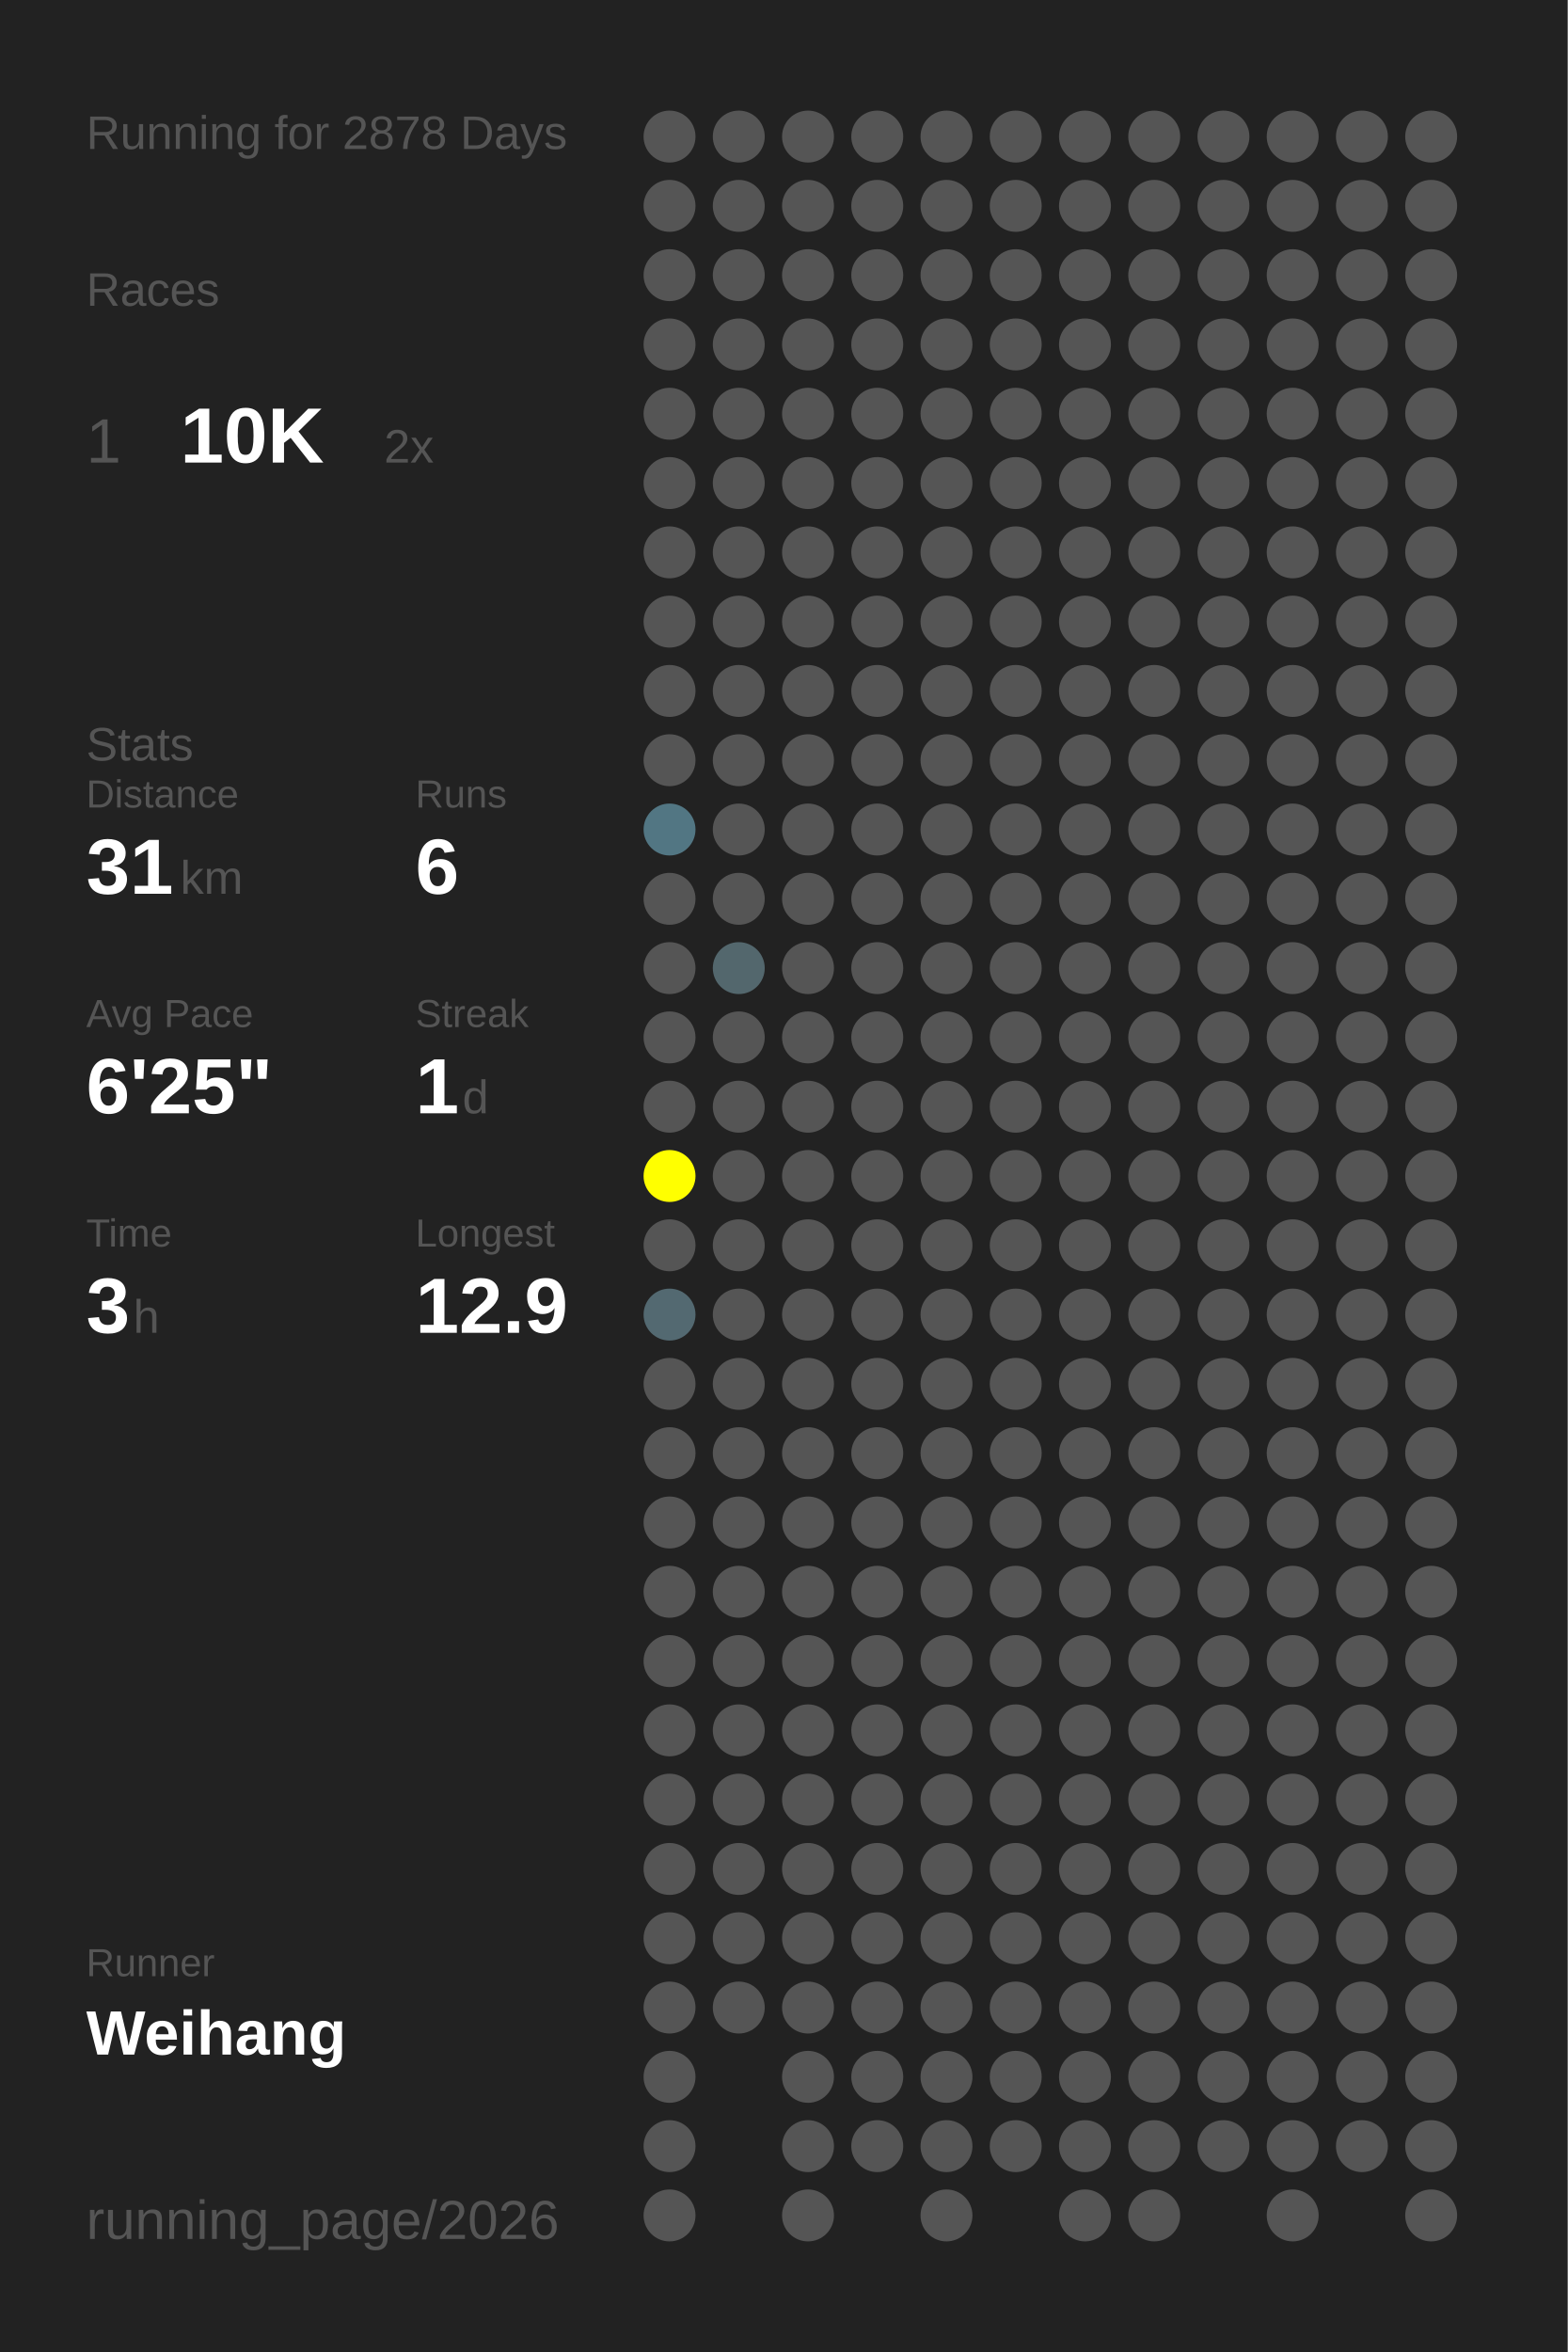
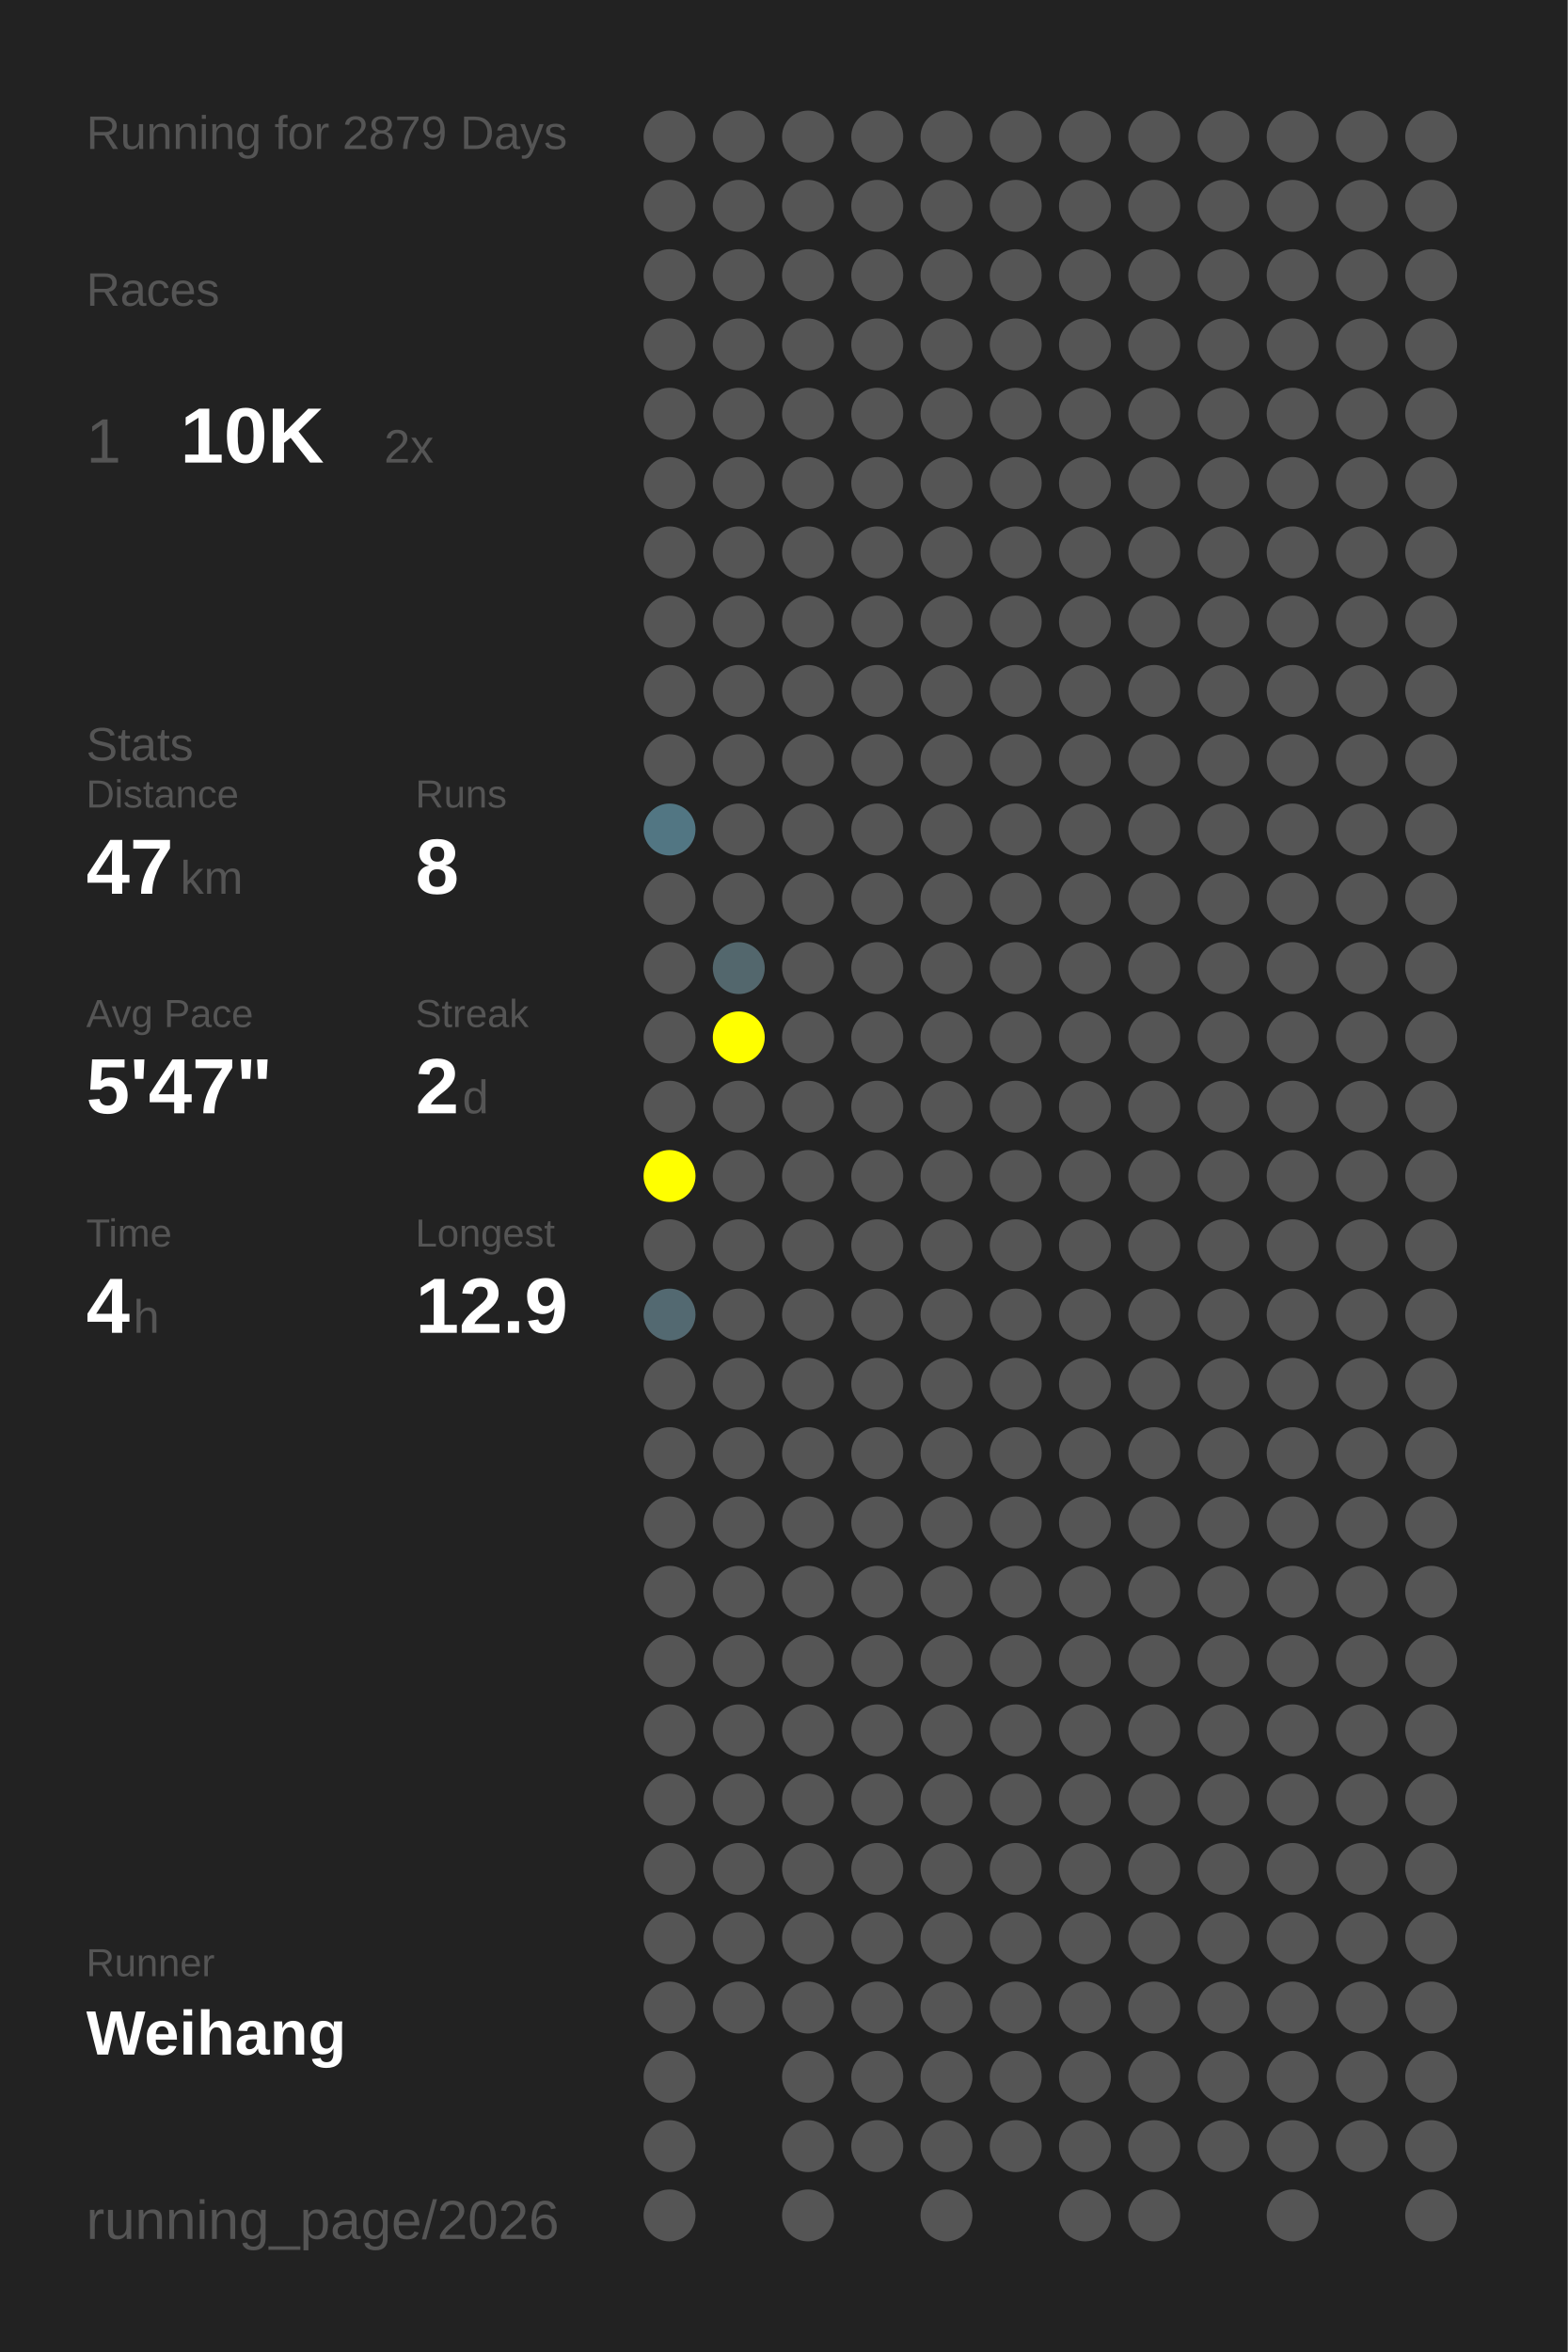
<svg xmlns="http://www.w3.org/2000/svg" baseProfile="full" height="300mm" version="1.1" viewBox="0,0,200,300" width="200mm">
  <defs />
  <rect fill="#222222" height="300" width="200" x="0" y="0" />
-   <text fill="#555555" style="font-size:6px; font-family:Arial;" x="11" y="19">Running for 2878 Days</text>
+   <text fill="#555555" style="font-size:6px; font-family:Arial;" x="11" y="19">Running for 2879 Days</text>
  <text fill="#555555" style="font-size:6px; font-family:Arial;" x="11" y="39">Races</text>
  <text fill="#555555" style="font-size:8px; font-family:Arial;" x="11" y="59">1</text>
  <text fill="#FFFFFF" style="font-size:10px; font-family:Arial; font-weight:bold;" x="23" y="59">10K</text>
  <text fill="#555555" style="font-size:6px; font-family:Arial;" x="49" y="59">2x</text>
  <text fill="#555555" style="font-size:6px; font-family:Arial;" x="11" y="97">Stats</text>
  <text fill="#555555" style="font-size:5px; font-family:Arial;" x="11" y="103">Distance</text>
-   <text fill="#FFFFFF" style="font-size:10px; font-family:Arial; font-weight:bold;" x="11" y="114">31</text>
+   <text fill="#FFFFFF" style="font-size:10px; font-family:Arial; font-weight:bold;" x="11" y="114">47</text>
  <text fill="#555555" style="font-size:6px; font-family:Arial;" x="23" y="114">km</text>
  <text fill="#555555" style="font-size:5px; font-family:Arial;" x="53" y="103">Runs</text>
-   <text fill="#FFFFFF" style="font-size:10px; font-family:Arial; font-weight:bold;" x="53" y="114">6</text>
+   <text fill="#FFFFFF" style="font-size:10px; font-family:Arial; font-weight:bold;" x="53" y="114">8</text>
  <text fill="#555555" style="font-size:5px; font-family:Arial;" x="11" y="131">Avg Pace</text>
-   <text fill="#FFFFFF" style="font-size:10px; font-family:Arial; font-weight:bold;" x="11" y="142">6'25"</text>
+   <text fill="#FFFFFF" style="font-size:10px; font-family:Arial; font-weight:bold;" x="11" y="142">5'47"</text>
  <text fill="#555555" style="font-size:5px; font-family:Arial;" x="53" y="131">Streak</text>
-   <text fill="#FFFFFF" style="font-size:10px; font-family:Arial; font-weight:bold;" x="53" y="142">1</text>
+   <text fill="#FFFFFF" style="font-size:10px; font-family:Arial; font-weight:bold;" x="53" y="142">2</text>
  <text fill="#555555" style="font-size:6px; font-family:Arial;" x="59" y="142">d</text>
  <text fill="#555555" style="font-size:5px; font-family:Arial;" x="11" y="159">Time</text>
-   <text fill="#FFFFFF" style="font-size:10px; font-family:Arial; font-weight:bold;" x="11" y="170">3</text>
+   <text fill="#FFFFFF" style="font-size:10px; font-family:Arial; font-weight:bold;" x="11" y="170">4</text>
  <text fill="#555555" style="font-size:6px; font-family:Arial;" x="17" y="170">h</text>
  <text fill="#555555" style="font-size:5px; font-family:Arial;" x="53" y="159">Longest</text>
  <text fill="#FFFFFF" style="font-size:10px; font-family:Arial; font-weight:bold;" x="53" y="170">12.9</text>
  <text fill="#555555" style="font-size:5px; font-family:Arial;" x="11" y="252.065">Runner</text>
  <text fill="#FFFFFF" style="font-size:8px; font-family:Arial; font-weight:bold;" x="11" y="262.065">Weihang</text>
  <text fill="#555555" style="font-size:7px; font-family:Arial;" x="11" y="285.581">running_page/2026</text>
  <circle cx="85.417" cy="17.419" fill="#555555" r="3.312" />
  <circle cx="85.417" cy="26.258" fill="#555555" r="3.312" />
  <circle cx="85.417" cy="35.097" fill="#555555" r="3.312" />
  <circle cx="85.417" cy="43.935" fill="#555555" r="3.312" />
  <circle cx="85.417" cy="52.774" fill="#555555" r="3.312" />
  <circle cx="85.417" cy="61.613" fill="#555555" r="3.312" />
  <circle cx="85.417" cy="70.452" fill="#555555" r="3.312" />
  <circle cx="85.417" cy="79.29" fill="#555555" r="3.312" />
  <circle cx="85.417" cy="88.129" fill="#555555" r="3.312" />
  <circle cx="85.417" cy="96.968" fill="#555555" r="3.312" />
  <circle cx="85.417" cy="105.806" fill="#527683" r="3.312" />
  <circle cx="85.417" cy="114.645" fill="#555555" r="3.312" />
  <circle cx="85.417" cy="123.484" fill="#555555" r="3.312" />
  <circle cx="85.417" cy="132.323" fill="#555555" r="3.312" />
  <circle cx="85.417" cy="141.161" fill="#555555" r="3.312" />
  <circle cx="85.417" cy="150" fill="#FFFF00" r="3.312" />
  <circle cx="85.417" cy="158.839" fill="#555555" r="3.312" />
  <circle cx="85.417" cy="167.677" fill="#536971" r="3.312" />
  <circle cx="85.417" cy="176.516" fill="#555555" r="3.312" />
  <circle cx="85.417" cy="185.355" fill="#555555" r="3.312" />
  <circle cx="85.417" cy="194.194" fill="#555555" r="3.312" />
  <circle cx="85.417" cy="203.032" fill="#555555" r="3.312" />
  <circle cx="85.417" cy="211.871" fill="#555555" r="3.312" />
  <circle cx="85.417" cy="220.71" fill="#555555" r="3.312" />
  <circle cx="85.417" cy="229.548" fill="#555555" r="3.312" />
  <circle cx="85.417" cy="238.387" fill="#555555" r="3.312" />
  <circle cx="85.417" cy="247.226" fill="#555555" r="3.312" />
  <circle cx="85.417" cy="256.065" fill="#555555" r="3.312" />
  <circle cx="85.417" cy="264.903" fill="#555555" r="3.312" />
  <circle cx="85.417" cy="273.742" fill="#555555" r="3.312" />
  <circle cx="85.417" cy="282.581" fill="#555555" r="3.312" />
  <circle cx="94.25" cy="17.419" fill="#555555" r="3.312" />
  <circle cx="94.25" cy="26.258" fill="#555555" r="3.312" />
  <circle cx="94.25" cy="35.097" fill="#555555" r="3.312" />
  <circle cx="94.25" cy="43.935" fill="#555555" r="3.312" />
  <circle cx="94.25" cy="52.774" fill="#555555" r="3.312" />
  <circle cx="94.25" cy="61.613" fill="#555555" r="3.312" />
  <circle cx="94.25" cy="70.452" fill="#555555" r="3.312" />
  <circle cx="94.25" cy="79.29" fill="#555555" r="3.312" />
  <circle cx="94.25" cy="88.129" fill="#555555" r="3.312" />
  <circle cx="94.25" cy="96.968" fill="#555555" r="3.312" />
  <circle cx="94.25" cy="105.806" fill="#555555" r="3.312" />
  <circle cx="94.25" cy="114.645" fill="#555555" r="3.312" />
  <circle cx="94.25" cy="123.484" fill="#53676d" r="3.312" />
-   <circle cx="94.25" cy="132.323" fill="#555555" r="3.312" />
+   <circle cx="94.25" cy="132.323" fill="#FFFF00" r="3.312" />
  <circle cx="94.25" cy="141.161" fill="#555555" r="3.312" />
  <circle cx="94.25" cy="150" fill="#555555" r="3.312" />
  <circle cx="94.25" cy="158.839" fill="#555555" r="3.312" />
  <circle cx="94.25" cy="167.677" fill="#555555" r="3.312" />
  <circle cx="94.25" cy="176.516" fill="#555555" r="3.312" />
  <circle cx="94.25" cy="185.355" fill="#555555" r="3.312" />
  <circle cx="94.25" cy="194.194" fill="#555555" r="3.312" />
  <circle cx="94.25" cy="203.032" fill="#555555" r="3.312" />
  <circle cx="94.25" cy="211.871" fill="#555555" r="3.312" />
  <circle cx="94.25" cy="220.71" fill="#555555" r="3.312" />
  <circle cx="94.25" cy="229.548" fill="#555555" r="3.312" />
  <circle cx="94.25" cy="238.387" fill="#555555" r="3.312" />
  <circle cx="94.25" cy="247.226" fill="#555555" r="3.312" />
  <circle cx="94.25" cy="256.065" fill="#555555" r="3.312" />
  <circle cx="103.083" cy="17.419" fill="#555555" r="3.312" />
  <circle cx="103.083" cy="26.258" fill="#555555" r="3.312" />
  <circle cx="103.083" cy="35.097" fill="#555555" r="3.312" />
  <circle cx="103.083" cy="43.935" fill="#555555" r="3.312" />
  <circle cx="103.083" cy="52.774" fill="#555555" r="3.312" />
  <circle cx="103.083" cy="61.613" fill="#555555" r="3.312" />
  <circle cx="103.083" cy="70.452" fill="#555555" r="3.312" />
  <circle cx="103.083" cy="79.29" fill="#555555" r="3.312" />
  <circle cx="103.083" cy="88.129" fill="#555555" r="3.312" />
  <circle cx="103.083" cy="96.968" fill="#555555" r="3.312" />
  <circle cx="103.083" cy="105.806" fill="#555555" r="3.312" />
  <circle cx="103.083" cy="114.645" fill="#555555" r="3.312" />
  <circle cx="103.083" cy="123.484" fill="#555555" r="3.312" />
  <circle cx="103.083" cy="132.323" fill="#555555" r="3.312" />
  <circle cx="103.083" cy="141.161" fill="#555555" r="3.312" />
  <circle cx="103.083" cy="150" fill="#555555" r="3.312" />
  <circle cx="103.083" cy="158.839" fill="#555555" r="3.312" />
  <circle cx="103.083" cy="167.677" fill="#555555" r="3.312" />
  <circle cx="103.083" cy="176.516" fill="#555555" r="3.312" />
  <circle cx="103.083" cy="185.355" fill="#555555" r="3.312" />
  <circle cx="103.083" cy="194.194" fill="#555555" r="3.312" />
  <circle cx="103.083" cy="203.032" fill="#555555" r="3.312" />
  <circle cx="103.083" cy="211.871" fill="#555555" r="3.312" />
  <circle cx="103.083" cy="220.71" fill="#555555" r="3.312" />
  <circle cx="103.083" cy="229.548" fill="#555555" r="3.312" />
  <circle cx="103.083" cy="238.387" fill="#555555" r="3.312" />
  <circle cx="103.083" cy="247.226" fill="#555555" r="3.312" />
  <circle cx="103.083" cy="256.065" fill="#555555" r="3.312" />
  <circle cx="103.083" cy="264.903" fill="#555555" r="3.312" />
  <circle cx="103.083" cy="273.742" fill="#555555" r="3.312" />
  <circle cx="103.083" cy="282.581" fill="#555555" r="3.312" />
  <circle cx="111.917" cy="17.419" fill="#555555" r="3.312" />
  <circle cx="111.917" cy="26.258" fill="#555555" r="3.312" />
  <circle cx="111.917" cy="35.097" fill="#555555" r="3.312" />
  <circle cx="111.917" cy="43.935" fill="#555555" r="3.312" />
  <circle cx="111.917" cy="52.774" fill="#555555" r="3.312" />
  <circle cx="111.917" cy="61.613" fill="#555555" r="3.312" />
  <circle cx="111.917" cy="70.452" fill="#555555" r="3.312" />
  <circle cx="111.917" cy="79.29" fill="#555555" r="3.312" />
  <circle cx="111.917" cy="88.129" fill="#555555" r="3.312" />
  <circle cx="111.917" cy="96.968" fill="#555555" r="3.312" />
  <circle cx="111.917" cy="105.806" fill="#555555" r="3.312" />
  <circle cx="111.917" cy="114.645" fill="#555555" r="3.312" />
  <circle cx="111.917" cy="123.484" fill="#555555" r="3.312" />
  <circle cx="111.917" cy="132.323" fill="#555555" r="3.312" />
  <circle cx="111.917" cy="141.161" fill="#555555" r="3.312" />
  <circle cx="111.917" cy="150" fill="#555555" r="3.312" />
  <circle cx="111.917" cy="158.839" fill="#555555" r="3.312" />
  <circle cx="111.917" cy="167.677" fill="#555555" r="3.312" />
  <circle cx="111.917" cy="176.516" fill="#555555" r="3.312" />
  <circle cx="111.917" cy="185.355" fill="#555555" r="3.312" />
  <circle cx="111.917" cy="194.194" fill="#555555" r="3.312" />
  <circle cx="111.917" cy="203.032" fill="#555555" r="3.312" />
  <circle cx="111.917" cy="211.871" fill="#555555" r="3.312" />
  <circle cx="111.917" cy="220.71" fill="#555555" r="3.312" />
  <circle cx="111.917" cy="229.548" fill="#555555" r="3.312" />
  <circle cx="111.917" cy="238.387" fill="#555555" r="3.312" />
  <circle cx="111.917" cy="247.226" fill="#555555" r="3.312" />
  <circle cx="111.917" cy="256.065" fill="#555555" r="3.312" />
  <circle cx="111.917" cy="264.903" fill="#555555" r="3.312" />
  <circle cx="111.917" cy="273.742" fill="#555555" r="3.312" />
  <circle cx="120.75" cy="17.419" fill="#555555" r="3.312" />
  <circle cx="120.75" cy="26.258" fill="#555555" r="3.312" />
  <circle cx="120.75" cy="35.097" fill="#555555" r="3.312" />
  <circle cx="120.75" cy="43.935" fill="#555555" r="3.312" />
  <circle cx="120.75" cy="52.774" fill="#555555" r="3.312" />
  <circle cx="120.75" cy="61.613" fill="#555555" r="3.312" />
  <circle cx="120.75" cy="70.452" fill="#555555" r="3.312" />
  <circle cx="120.75" cy="79.29" fill="#555555" r="3.312" />
  <circle cx="120.75" cy="88.129" fill="#555555" r="3.312" />
  <circle cx="120.75" cy="96.968" fill="#555555" r="3.312" />
  <circle cx="120.75" cy="105.806" fill="#555555" r="3.312" />
  <circle cx="120.75" cy="114.645" fill="#555555" r="3.312" />
  <circle cx="120.75" cy="123.484" fill="#555555" r="3.312" />
  <circle cx="120.75" cy="132.323" fill="#555555" r="3.312" />
  <circle cx="120.75" cy="141.161" fill="#555555" r="3.312" />
  <circle cx="120.75" cy="150" fill="#555555" r="3.312" />
  <circle cx="120.75" cy="158.839" fill="#555555" r="3.312" />
  <circle cx="120.75" cy="167.677" fill="#555555" r="3.312" />
  <circle cx="120.75" cy="176.516" fill="#555555" r="3.312" />
  <circle cx="120.75" cy="185.355" fill="#555555" r="3.312" />
  <circle cx="120.75" cy="194.194" fill="#555555" r="3.312" />
  <circle cx="120.75" cy="203.032" fill="#555555" r="3.312" />
  <circle cx="120.75" cy="211.871" fill="#555555" r="3.312" />
  <circle cx="120.75" cy="220.71" fill="#555555" r="3.312" />
  <circle cx="120.75" cy="229.548" fill="#555555" r="3.312" />
  <circle cx="120.75" cy="238.387" fill="#555555" r="3.312" />
  <circle cx="120.75" cy="247.226" fill="#555555" r="3.312" />
  <circle cx="120.75" cy="256.065" fill="#555555" r="3.312" />
  <circle cx="120.75" cy="264.903" fill="#555555" r="3.312" />
  <circle cx="120.75" cy="273.742" fill="#555555" r="3.312" />
  <circle cx="120.75" cy="282.581" fill="#555555" r="3.312" />
  <circle cx="129.583" cy="17.419" fill="#555555" r="3.312" />
  <circle cx="129.583" cy="26.258" fill="#555555" r="3.312" />
  <circle cx="129.583" cy="35.097" fill="#555555" r="3.312" />
  <circle cx="129.583" cy="43.935" fill="#555555" r="3.312" />
  <circle cx="129.583" cy="52.774" fill="#555555" r="3.312" />
  <circle cx="129.583" cy="61.613" fill="#555555" r="3.312" />
  <circle cx="129.583" cy="70.452" fill="#555555" r="3.312" />
  <circle cx="129.583" cy="79.29" fill="#555555" r="3.312" />
  <circle cx="129.583" cy="88.129" fill="#555555" r="3.312" />
  <circle cx="129.583" cy="96.968" fill="#555555" r="3.312" />
  <circle cx="129.583" cy="105.806" fill="#555555" r="3.312" />
  <circle cx="129.583" cy="114.645" fill="#555555" r="3.312" />
  <circle cx="129.583" cy="123.484" fill="#555555" r="3.312" />
  <circle cx="129.583" cy="132.323" fill="#555555" r="3.312" />
  <circle cx="129.583" cy="141.161" fill="#555555" r="3.312" />
  <circle cx="129.583" cy="150" fill="#555555" r="3.312" />
  <circle cx="129.583" cy="158.839" fill="#555555" r="3.312" />
  <circle cx="129.583" cy="167.677" fill="#555555" r="3.312" />
  <circle cx="129.583" cy="176.516" fill="#555555" r="3.312" />
  <circle cx="129.583" cy="185.355" fill="#555555" r="3.312" />
  <circle cx="129.583" cy="194.194" fill="#555555" r="3.312" />
  <circle cx="129.583" cy="203.032" fill="#555555" r="3.312" />
  <circle cx="129.583" cy="211.871" fill="#555555" r="3.312" />
  <circle cx="129.583" cy="220.71" fill="#555555" r="3.312" />
  <circle cx="129.583" cy="229.548" fill="#555555" r="3.312" />
  <circle cx="129.583" cy="238.387" fill="#555555" r="3.312" />
  <circle cx="129.583" cy="247.226" fill="#555555" r="3.312" />
  <circle cx="129.583" cy="256.065" fill="#555555" r="3.312" />
  <circle cx="129.583" cy="264.903" fill="#555555" r="3.312" />
  <circle cx="129.583" cy="273.742" fill="#555555" r="3.312" />
  <circle cx="138.417" cy="17.419" fill="#555555" r="3.312" />
  <circle cx="138.417" cy="26.258" fill="#555555" r="3.312" />
  <circle cx="138.417" cy="35.097" fill="#555555" r="3.312" />
  <circle cx="138.417" cy="43.935" fill="#555555" r="3.312" />
  <circle cx="138.417" cy="52.774" fill="#555555" r="3.312" />
  <circle cx="138.417" cy="61.613" fill="#555555" r="3.312" />
  <circle cx="138.417" cy="70.452" fill="#555555" r="3.312" />
  <circle cx="138.417" cy="79.29" fill="#555555" r="3.312" />
  <circle cx="138.417" cy="88.129" fill="#555555" r="3.312" />
  <circle cx="138.417" cy="96.968" fill="#555555" r="3.312" />
  <circle cx="138.417" cy="105.806" fill="#555555" r="3.312" />
  <circle cx="138.417" cy="114.645" fill="#555555" r="3.312" />
  <circle cx="138.417" cy="123.484" fill="#555555" r="3.312" />
  <circle cx="138.417" cy="132.323" fill="#555555" r="3.312" />
  <circle cx="138.417" cy="141.161" fill="#555555" r="3.312" />
  <circle cx="138.417" cy="150" fill="#555555" r="3.312" />
  <circle cx="138.417" cy="158.839" fill="#555555" r="3.312" />
  <circle cx="138.417" cy="167.677" fill="#555555" r="3.312" />
  <circle cx="138.417" cy="176.516" fill="#555555" r="3.312" />
  <circle cx="138.417" cy="185.355" fill="#555555" r="3.312" />
  <circle cx="138.417" cy="194.194" fill="#555555" r="3.312" />
  <circle cx="138.417" cy="203.032" fill="#555555" r="3.312" />
  <circle cx="138.417" cy="211.871" fill="#555555" r="3.312" />
  <circle cx="138.417" cy="220.71" fill="#555555" r="3.312" />
  <circle cx="138.417" cy="229.548" fill="#555555" r="3.312" />
  <circle cx="138.417" cy="238.387" fill="#555555" r="3.312" />
  <circle cx="138.417" cy="247.226" fill="#555555" r="3.312" />
  <circle cx="138.417" cy="256.065" fill="#555555" r="3.312" />
  <circle cx="138.417" cy="264.903" fill="#555555" r="3.312" />
  <circle cx="138.417" cy="273.742" fill="#555555" r="3.312" />
  <circle cx="138.417" cy="282.581" fill="#555555" r="3.312" />
  <circle cx="147.25" cy="17.419" fill="#555555" r="3.312" />
  <circle cx="147.25" cy="26.258" fill="#555555" r="3.312" />
  <circle cx="147.25" cy="35.097" fill="#555555" r="3.312" />
  <circle cx="147.25" cy="43.935" fill="#555555" r="3.312" />
  <circle cx="147.25" cy="52.774" fill="#555555" r="3.312" />
  <circle cx="147.25" cy="61.613" fill="#555555" r="3.312" />
  <circle cx="147.25" cy="70.452" fill="#555555" r="3.312" />
  <circle cx="147.25" cy="79.29" fill="#555555" r="3.312" />
  <circle cx="147.25" cy="88.129" fill="#555555" r="3.312" />
  <circle cx="147.25" cy="96.968" fill="#555555" r="3.312" />
  <circle cx="147.25" cy="105.806" fill="#555555" r="3.312" />
  <circle cx="147.25" cy="114.645" fill="#555555" r="3.312" />
  <circle cx="147.25" cy="123.484" fill="#555555" r="3.312" />
  <circle cx="147.25" cy="132.323" fill="#555555" r="3.312" />
  <circle cx="147.25" cy="141.161" fill="#555555" r="3.312" />
  <circle cx="147.25" cy="150" fill="#555555" r="3.312" />
  <circle cx="147.25" cy="158.839" fill="#555555" r="3.312" />
  <circle cx="147.25" cy="167.677" fill="#555555" r="3.312" />
  <circle cx="147.25" cy="176.516" fill="#555555" r="3.312" />
  <circle cx="147.25" cy="185.355" fill="#555555" r="3.312" />
  <circle cx="147.25" cy="194.194" fill="#555555" r="3.312" />
  <circle cx="147.25" cy="203.032" fill="#555555" r="3.312" />
  <circle cx="147.25" cy="211.871" fill="#555555" r="3.312" />
  <circle cx="147.25" cy="220.71" fill="#555555" r="3.312" />
  <circle cx="147.25" cy="229.548" fill="#555555" r="3.312" />
  <circle cx="147.25" cy="238.387" fill="#555555" r="3.312" />
  <circle cx="147.25" cy="247.226" fill="#555555" r="3.312" />
  <circle cx="147.25" cy="256.065" fill="#555555" r="3.312" />
  <circle cx="147.25" cy="264.903" fill="#555555" r="3.312" />
  <circle cx="147.25" cy="273.742" fill="#555555" r="3.312" />
  <circle cx="147.25" cy="282.581" fill="#555555" r="3.312" />
  <circle cx="156.083" cy="17.419" fill="#555555" r="3.312" />
  <circle cx="156.083" cy="26.258" fill="#555555" r="3.312" />
  <circle cx="156.083" cy="35.097" fill="#555555" r="3.312" />
  <circle cx="156.083" cy="43.935" fill="#555555" r="3.312" />
  <circle cx="156.083" cy="52.774" fill="#555555" r="3.312" />
  <circle cx="156.083" cy="61.613" fill="#555555" r="3.312" />
  <circle cx="156.083" cy="70.452" fill="#555555" r="3.312" />
  <circle cx="156.083" cy="79.29" fill="#555555" r="3.312" />
  <circle cx="156.083" cy="88.129" fill="#555555" r="3.312" />
  <circle cx="156.083" cy="96.968" fill="#555555" r="3.312" />
  <circle cx="156.083" cy="105.806" fill="#555555" r="3.312" />
  <circle cx="156.083" cy="114.645" fill="#555555" r="3.312" />
  <circle cx="156.083" cy="123.484" fill="#555555" r="3.312" />
  <circle cx="156.083" cy="132.323" fill="#555555" r="3.312" />
  <circle cx="156.083" cy="141.161" fill="#555555" r="3.312" />
  <circle cx="156.083" cy="150" fill="#555555" r="3.312" />
  <circle cx="156.083" cy="158.839" fill="#555555" r="3.312" />
  <circle cx="156.083" cy="167.677" fill="#555555" r="3.312" />
  <circle cx="156.083" cy="176.516" fill="#555555" r="3.312" />
  <circle cx="156.083" cy="185.355" fill="#555555" r="3.312" />
  <circle cx="156.083" cy="194.194" fill="#555555" r="3.312" />
  <circle cx="156.083" cy="203.032" fill="#555555" r="3.312" />
  <circle cx="156.083" cy="211.871" fill="#555555" r="3.312" />
  <circle cx="156.083" cy="220.71" fill="#555555" r="3.312" />
  <circle cx="156.083" cy="229.548" fill="#555555" r="3.312" />
  <circle cx="156.083" cy="238.387" fill="#555555" r="3.312" />
  <circle cx="156.083" cy="247.226" fill="#555555" r="3.312" />
  <circle cx="156.083" cy="256.065" fill="#555555" r="3.312" />
  <circle cx="156.083" cy="264.903" fill="#555555" r="3.312" />
  <circle cx="156.083" cy="273.742" fill="#555555" r="3.312" />
  <circle cx="164.917" cy="17.419" fill="#555555" r="3.312" />
  <circle cx="164.917" cy="26.258" fill="#555555" r="3.312" />
  <circle cx="164.917" cy="35.097" fill="#555555" r="3.312" />
  <circle cx="164.917" cy="43.935" fill="#555555" r="3.312" />
  <circle cx="164.917" cy="52.774" fill="#555555" r="3.312" />
  <circle cx="164.917" cy="61.613" fill="#555555" r="3.312" />
  <circle cx="164.917" cy="70.452" fill="#555555" r="3.312" />
  <circle cx="164.917" cy="79.29" fill="#555555" r="3.312" />
  <circle cx="164.917" cy="88.129" fill="#555555" r="3.312" />
  <circle cx="164.917" cy="96.968" fill="#555555" r="3.312" />
  <circle cx="164.917" cy="105.806" fill="#555555" r="3.312" />
  <circle cx="164.917" cy="114.645" fill="#555555" r="3.312" />
  <circle cx="164.917" cy="123.484" fill="#555555" r="3.312" />
  <circle cx="164.917" cy="132.323" fill="#555555" r="3.312" />
  <circle cx="164.917" cy="141.161" fill="#555555" r="3.312" />
  <circle cx="164.917" cy="150" fill="#555555" r="3.312" />
  <circle cx="164.917" cy="158.839" fill="#555555" r="3.312" />
  <circle cx="164.917" cy="167.677" fill="#555555" r="3.312" />
  <circle cx="164.917" cy="176.516" fill="#555555" r="3.312" />
  <circle cx="164.917" cy="185.355" fill="#555555" r="3.312" />
  <circle cx="164.917" cy="194.194" fill="#555555" r="3.312" />
  <circle cx="164.917" cy="203.032" fill="#555555" r="3.312" />
  <circle cx="164.917" cy="211.871" fill="#555555" r="3.312" />
  <circle cx="164.917" cy="220.71" fill="#555555" r="3.312" />
  <circle cx="164.917" cy="229.548" fill="#555555" r="3.312" />
  <circle cx="164.917" cy="238.387" fill="#555555" r="3.312" />
  <circle cx="164.917" cy="247.226" fill="#555555" r="3.312" />
  <circle cx="164.917" cy="256.065" fill="#555555" r="3.312" />
  <circle cx="164.917" cy="264.903" fill="#555555" r="3.312" />
  <circle cx="164.917" cy="273.742" fill="#555555" r="3.312" />
  <circle cx="164.917" cy="282.581" fill="#555555" r="3.312" />
  <circle cx="173.75" cy="17.419" fill="#555555" r="3.312" />
  <circle cx="173.75" cy="26.258" fill="#555555" r="3.312" />
  <circle cx="173.75" cy="35.097" fill="#555555" r="3.312" />
  <circle cx="173.75" cy="43.935" fill="#555555" r="3.312" />
  <circle cx="173.75" cy="52.774" fill="#555555" r="3.312" />
  <circle cx="173.75" cy="61.613" fill="#555555" r="3.312" />
  <circle cx="173.75" cy="70.452" fill="#555555" r="3.312" />
  <circle cx="173.75" cy="79.29" fill="#555555" r="3.312" />
  <circle cx="173.75" cy="88.129" fill="#555555" r="3.312" />
  <circle cx="173.75" cy="96.968" fill="#555555" r="3.312" />
  <circle cx="173.75" cy="105.806" fill="#555555" r="3.312" />
  <circle cx="173.75" cy="114.645" fill="#555555" r="3.312" />
  <circle cx="173.75" cy="123.484" fill="#555555" r="3.312" />
  <circle cx="173.75" cy="132.323" fill="#555555" r="3.312" />
  <circle cx="173.75" cy="141.161" fill="#555555" r="3.312" />
  <circle cx="173.75" cy="150" fill="#555555" r="3.312" />
  <circle cx="173.75" cy="158.839" fill="#555555" r="3.312" />
  <circle cx="173.75" cy="167.677" fill="#555555" r="3.312" />
  <circle cx="173.75" cy="176.516" fill="#555555" r="3.312" />
  <circle cx="173.75" cy="185.355" fill="#555555" r="3.312" />
  <circle cx="173.75" cy="194.194" fill="#555555" r="3.312" />
  <circle cx="173.75" cy="203.032" fill="#555555" r="3.312" />
  <circle cx="173.75" cy="211.871" fill="#555555" r="3.312" />
  <circle cx="173.75" cy="220.71" fill="#555555" r="3.312" />
  <circle cx="173.75" cy="229.548" fill="#555555" r="3.312" />
  <circle cx="173.75" cy="238.387" fill="#555555" r="3.312" />
  <circle cx="173.75" cy="247.226" fill="#555555" r="3.312" />
  <circle cx="173.75" cy="256.065" fill="#555555" r="3.312" />
  <circle cx="173.75" cy="264.903" fill="#555555" r="3.312" />
  <circle cx="173.75" cy="273.742" fill="#555555" r="3.312" />
  <circle cx="182.583" cy="17.419" fill="#555555" r="3.312" />
  <circle cx="182.583" cy="26.258" fill="#555555" r="3.312" />
  <circle cx="182.583" cy="35.097" fill="#555555" r="3.312" />
  <circle cx="182.583" cy="43.935" fill="#555555" r="3.312" />
  <circle cx="182.583" cy="52.774" fill="#555555" r="3.312" />
  <circle cx="182.583" cy="61.613" fill="#555555" r="3.312" />
  <circle cx="182.583" cy="70.452" fill="#555555" r="3.312" />
  <circle cx="182.583" cy="79.29" fill="#555555" r="3.312" />
  <circle cx="182.583" cy="88.129" fill="#555555" r="3.312" />
  <circle cx="182.583" cy="96.968" fill="#555555" r="3.312" />
  <circle cx="182.583" cy="105.806" fill="#555555" r="3.312" />
  <circle cx="182.583" cy="114.645" fill="#555555" r="3.312" />
  <circle cx="182.583" cy="123.484" fill="#555555" r="3.312" />
  <circle cx="182.583" cy="132.323" fill="#555555" r="3.312" />
  <circle cx="182.583" cy="141.161" fill="#555555" r="3.312" />
  <circle cx="182.583" cy="150" fill="#555555" r="3.312" />
  <circle cx="182.583" cy="158.839" fill="#555555" r="3.312" />
  <circle cx="182.583" cy="167.677" fill="#555555" r="3.312" />
  <circle cx="182.583" cy="176.516" fill="#555555" r="3.312" />
  <circle cx="182.583" cy="185.355" fill="#555555" r="3.312" />
  <circle cx="182.583" cy="194.194" fill="#555555" r="3.312" />
  <circle cx="182.583" cy="203.032" fill="#555555" r="3.312" />
  <circle cx="182.583" cy="211.871" fill="#555555" r="3.312" />
  <circle cx="182.583" cy="220.71" fill="#555555" r="3.312" />
  <circle cx="182.583" cy="229.548" fill="#555555" r="3.312" />
  <circle cx="182.583" cy="238.387" fill="#555555" r="3.312" />
  <circle cx="182.583" cy="247.226" fill="#555555" r="3.312" />
  <circle cx="182.583" cy="256.065" fill="#555555" r="3.312" />
  <circle cx="182.583" cy="264.903" fill="#555555" r="3.312" />
  <circle cx="182.583" cy="273.742" fill="#555555" r="3.312" />
  <circle cx="182.583" cy="282.581" fill="#555555" r="3.312" />
</svg>
